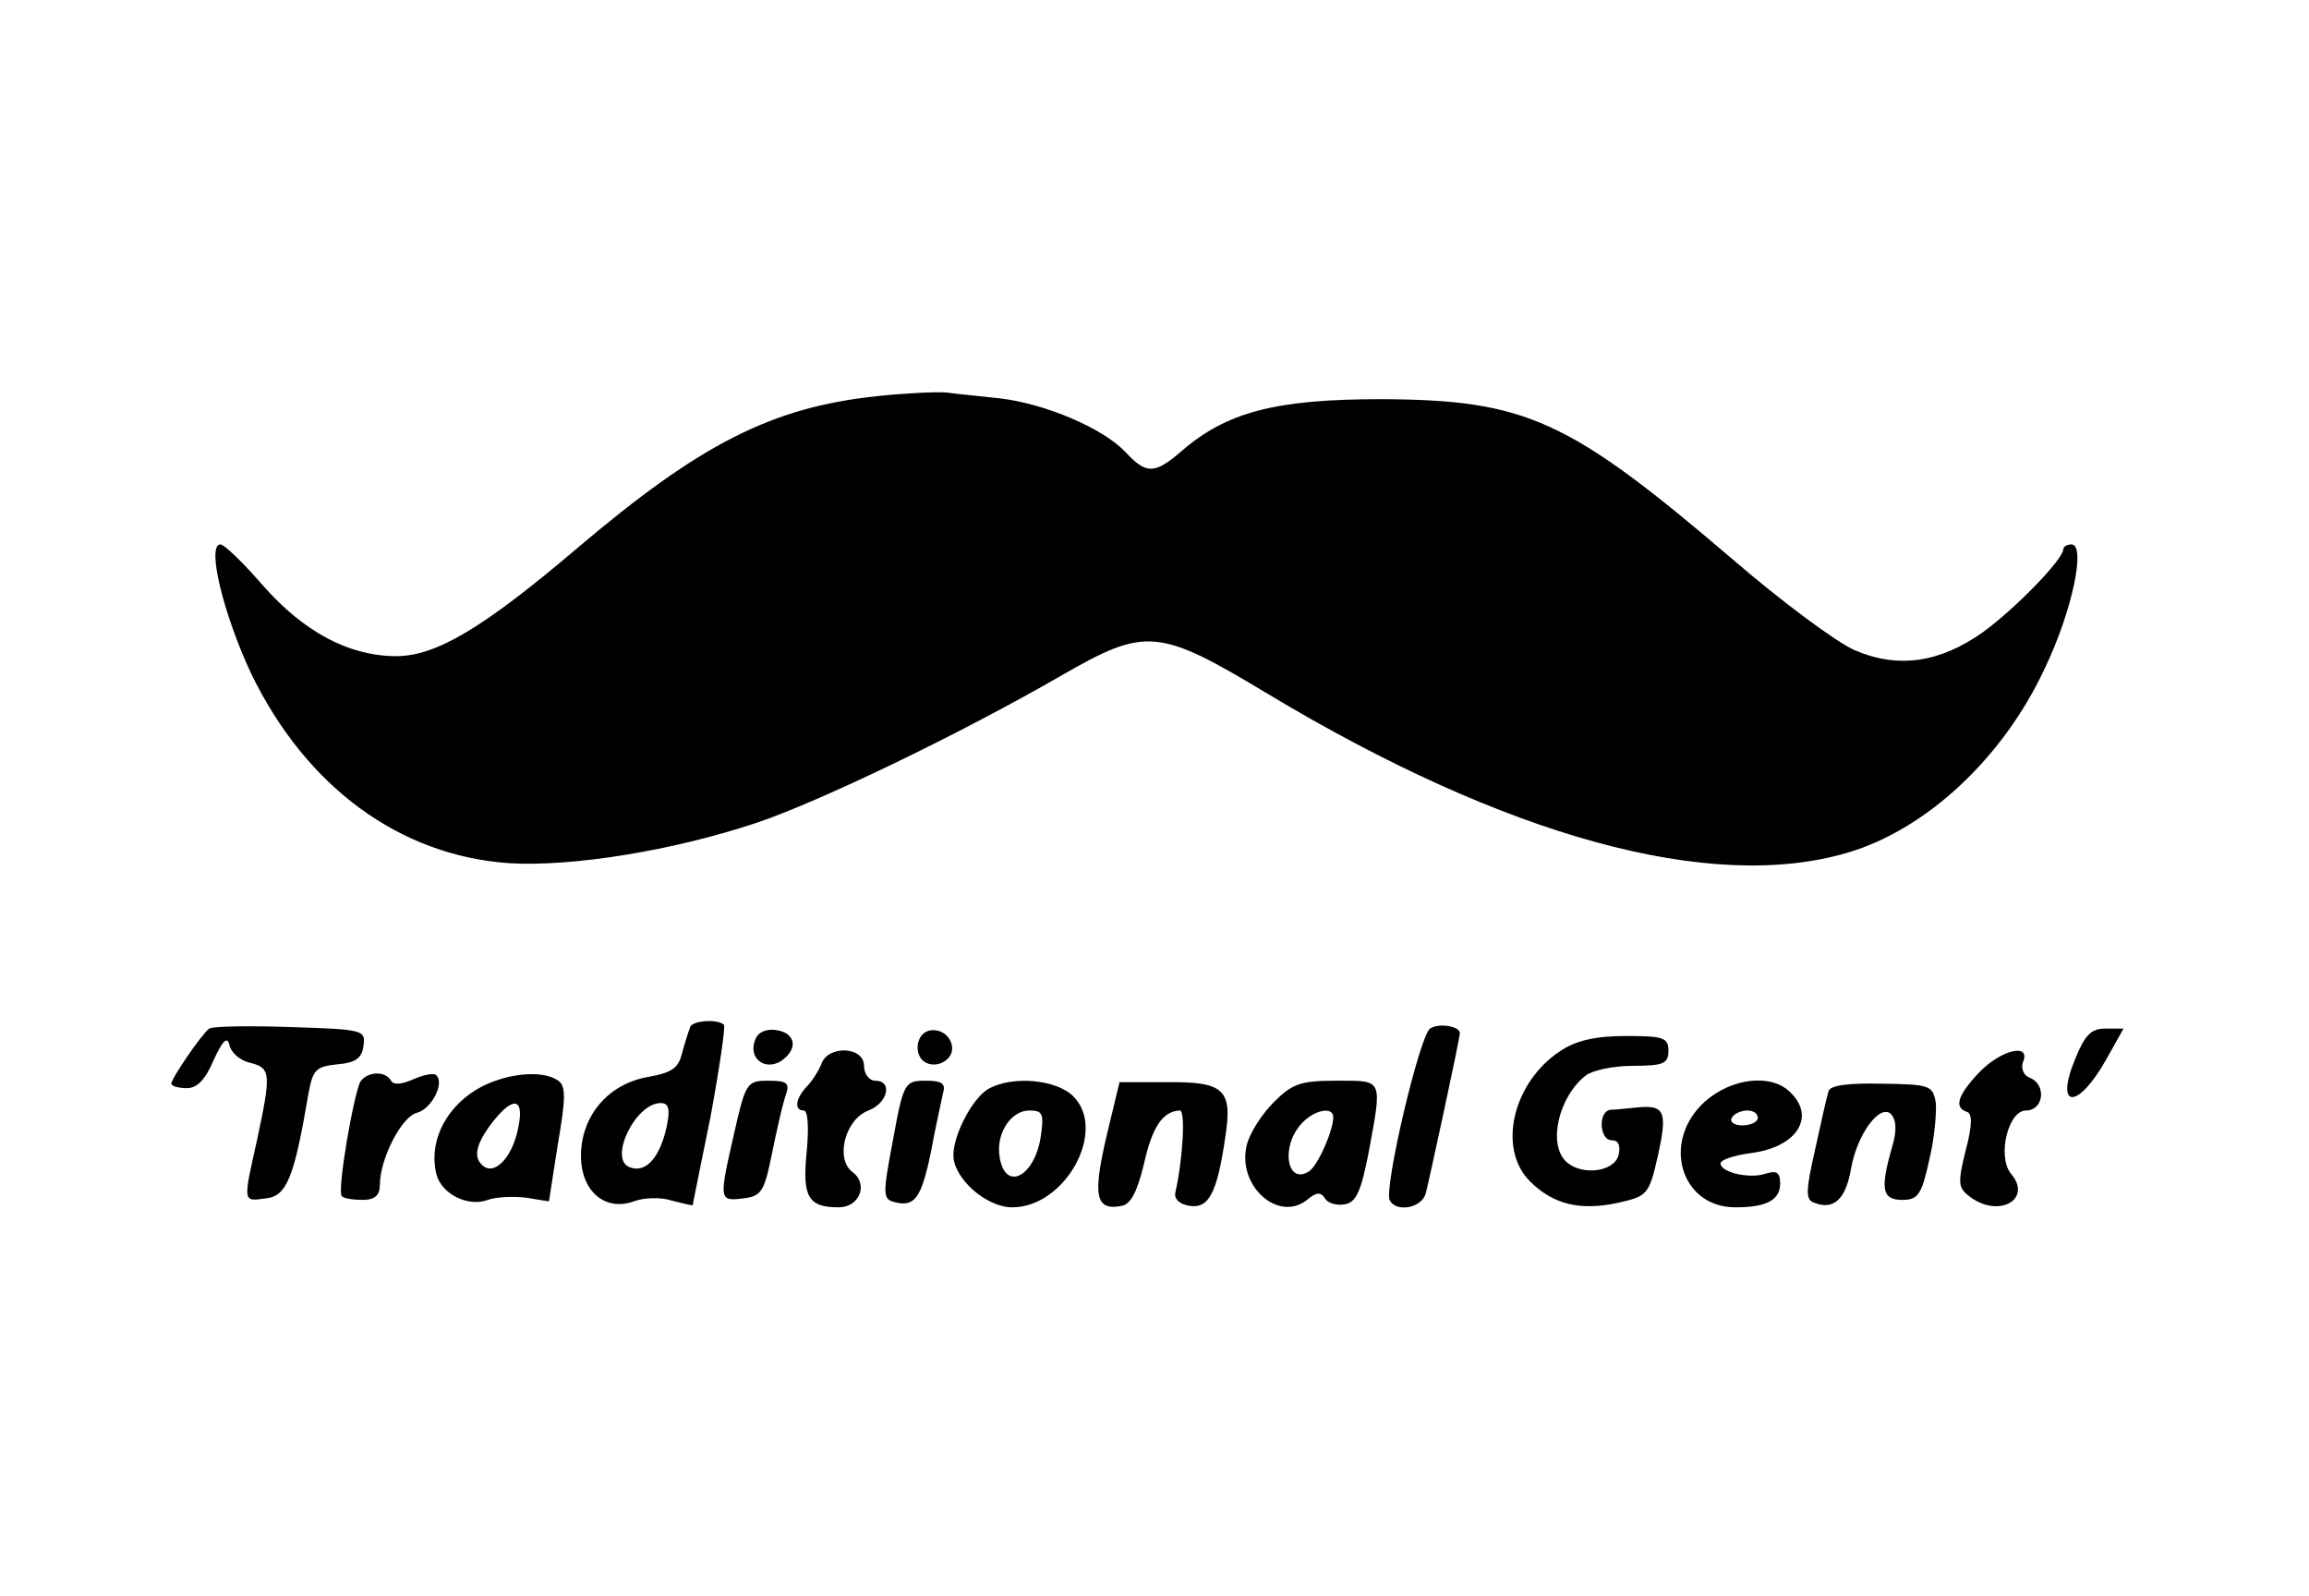
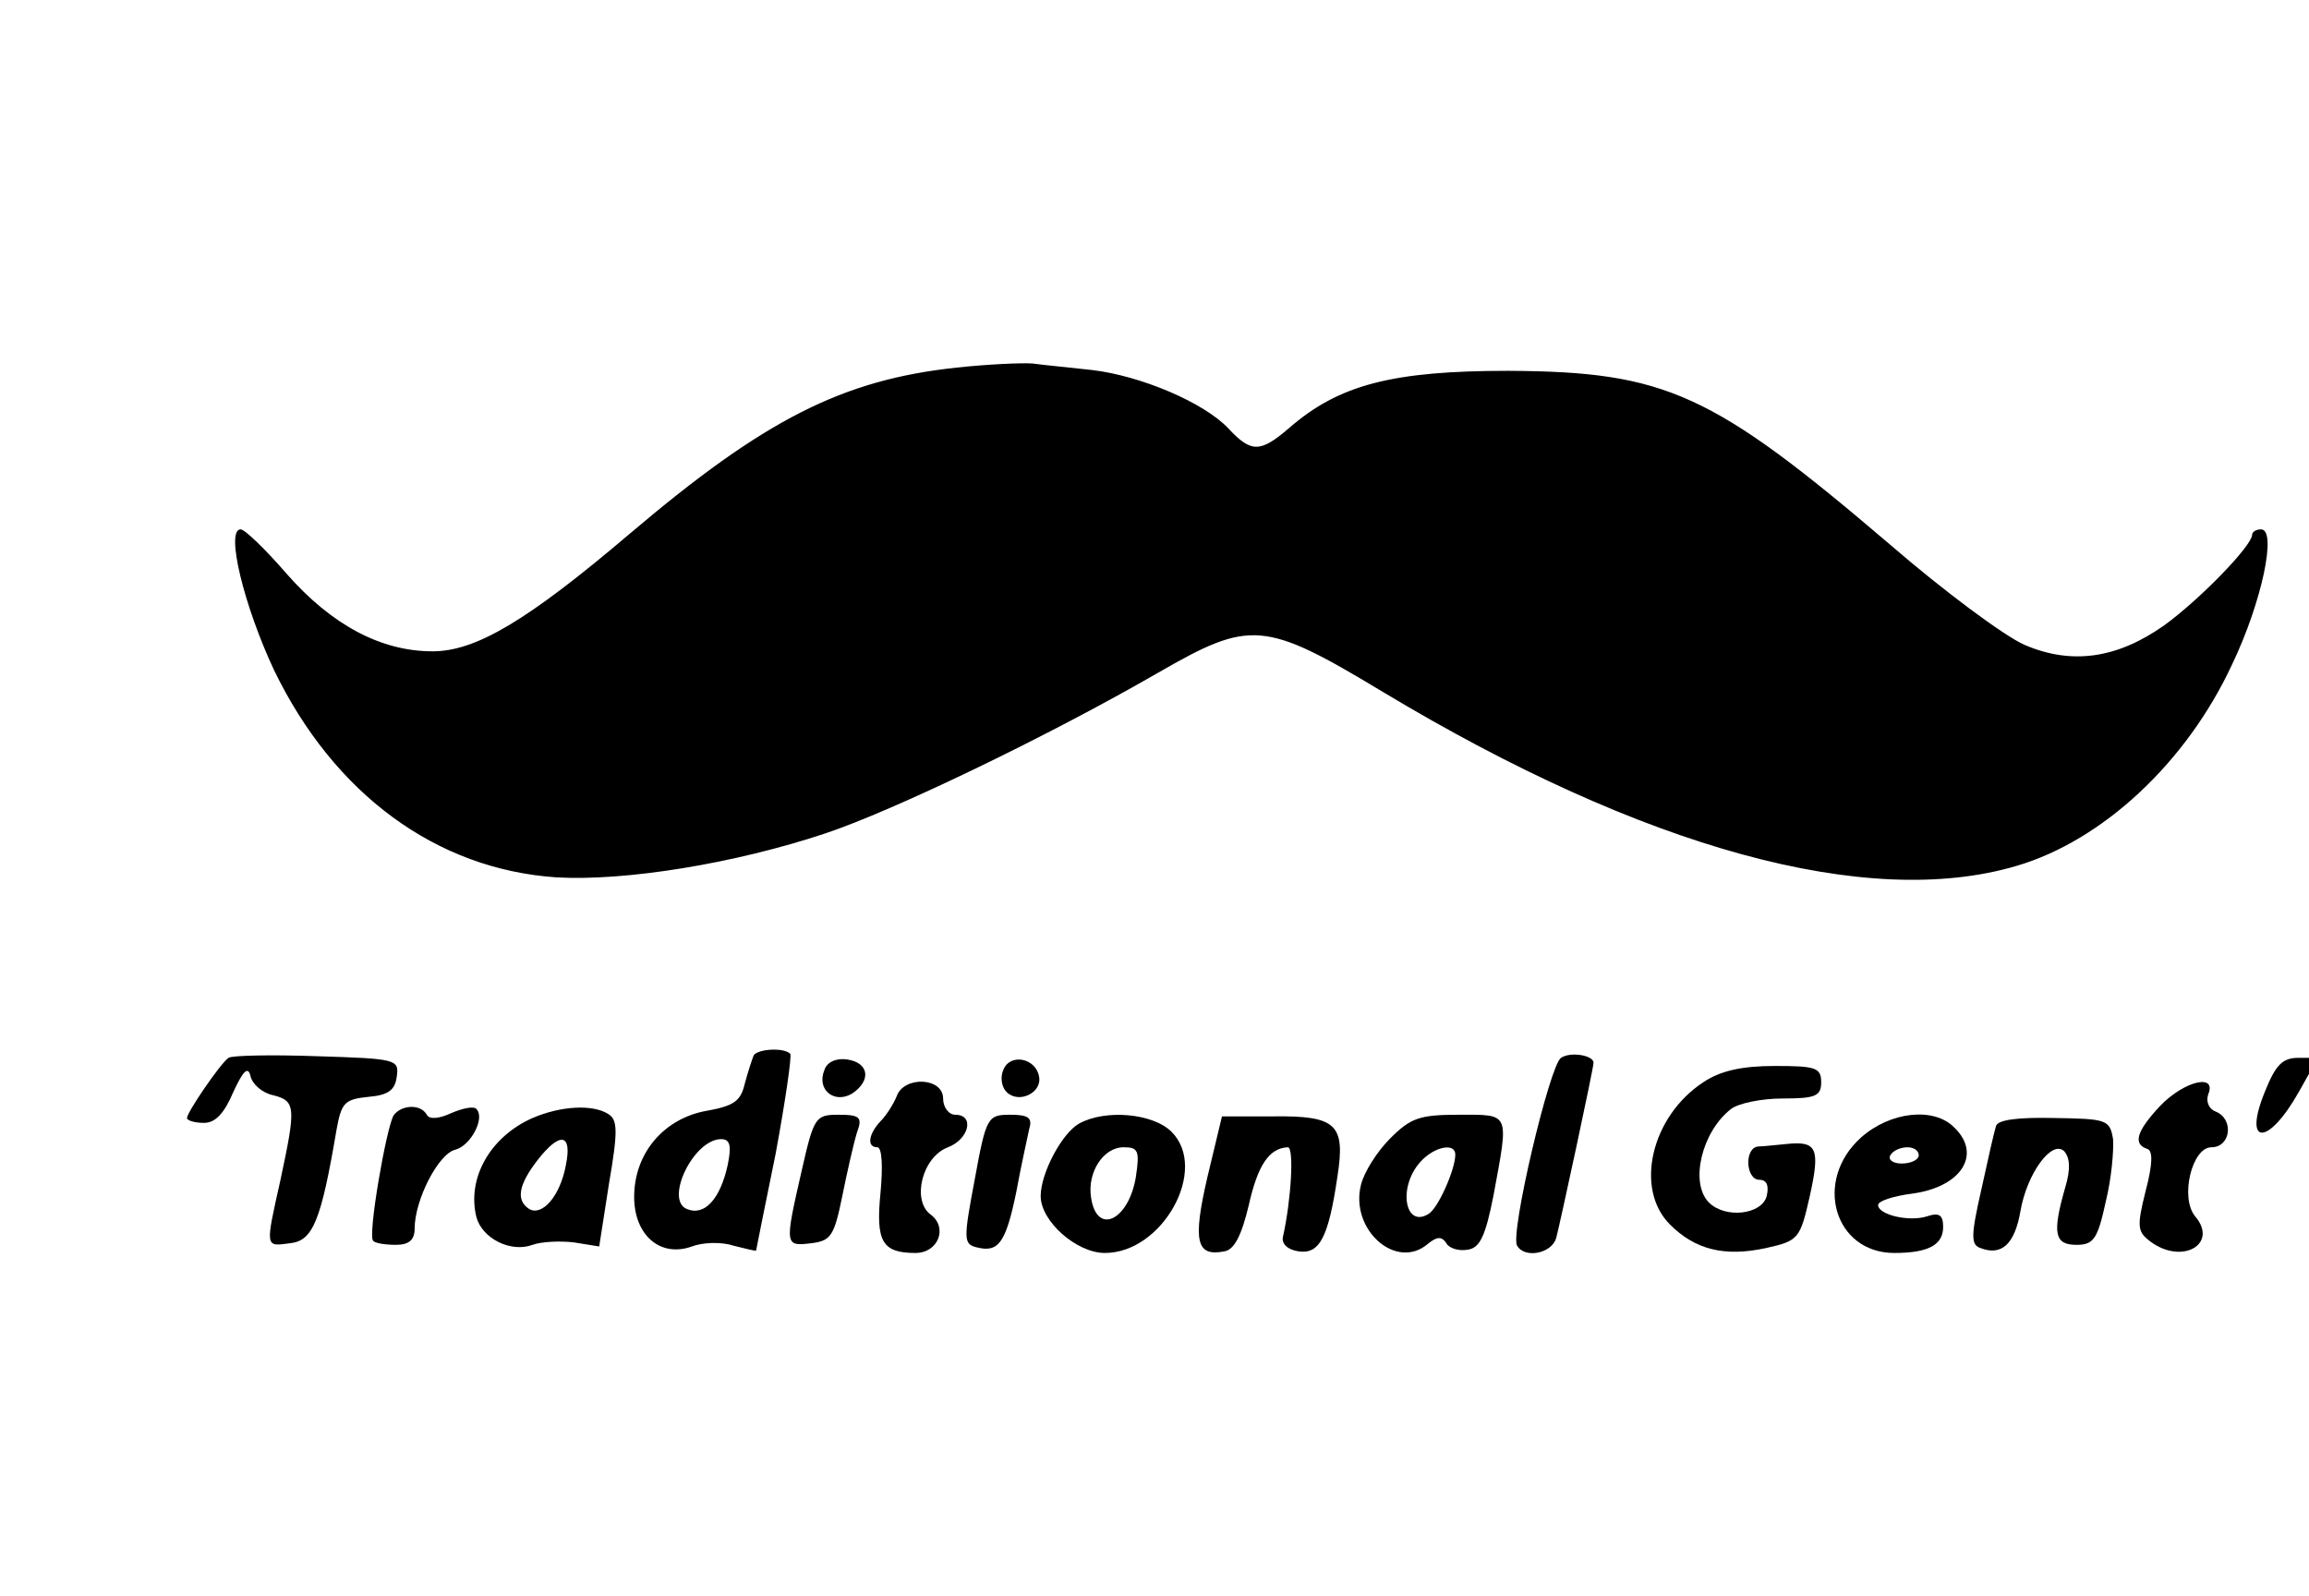
- <svg xmlns="http://www.w3.org/2000/svg" width="220px" height="152px" version="1.0" viewBox="0 0 310 172">
+ <svg xmlns="http://www.w3.org/2000/svg" width="220px" height="152px" version="1.0" viewBox="0 0 284 170">
  <g transform="translate(0 172) scale(.1 -.1)">
    <path d="m1177 1399c-141-15-237-64-402-204-127-108-190-145-243-145-63 0-124 32-180 96-26 30-51 54-56 54-19 0 4-94 41-173 74-153 200-245 347-255 85-5 220 17 331 54 84 28 275 120 410 198 113 65 130 64 276-24 321-193 596-268 779-214 106 31 209 127 265 247 37 77 56 167 36 167-6 0-11-3-11-7-1-14-64-79-108-111-58-41-114-49-172-24-25 11-99 66-165 123-219 187-276 213-470 214-142 0-208-17-269-70-36-31-47-31-75-1-30 32-108 65-168 72-26 3-59 6-73 8-14 1-56-1-93-5z" />
    <path d="m281 550c-10-7-51-67-51-74 0-3 9-6 21-6 14 0 25 12 36 38 12 26 18 32 21 20 2-10 14-21 28-24 28-7 28-15 9-104-19-85-19-82 12-78 28 3 38 28 57 140 6 33 10 37 39 40 24 2 33 8 35 25 3 21 0 22-98 25-56 2-105 1-109-2z" />
    <path d="m927 553c-2-5-7-20-11-35-5-21-13-27-46-33-53-9-90-52-90-106 0-47 32-75 71-61 13 5 36 6 51 1 16-4 28-7 28-6s11 55 24 119c12 65 20 120 18 123-8 8-40 6-45-2zm-32-135c-9-41-28-63-50-54-28 11 8 86 42 86 11 0 13-8 8-32z" />
    <path d="m1920 550c-14-9-63-217-54-231 9-16 42-10 48 9 5 19 46 209 46 216 0 9-28 14-40 6z" />
    <path d="m1014 535c-10-24 12-42 34-29 24 16 21 38-6 42-13 2-25-3-28-13z" />
    <path d="m1234 535c-4-9-2-21 4-27 15-15 44-1 40 19-4 23-36 29-44 8z" />
    <path d="m2786 509c-28-68 4-68 42 0l23 41h-24c-20 0-28-9-41-41z" />
    <path d="m2095 520c-64-42-85-131-41-175 31-31 67-40 118-29 40 9 42 11 54 64 13 59 9 68-29 64-12-1-28-3-34-3-18-1-16-41 1-41 9 0 12-7 9-20-6-23-51-28-71-8-24 24-9 87 27 115 9 7 37 13 64 13 40 0 47 3 47 20 0 18-7 20-57 20-41 0-67-6-88-20z" />
    <path d="m1103 503c-4-10-13-24-20-31-15-16-17-32-4-32 6 0 7-24 4-56-6-60 2-74 43-74 28 0 40 31 19 47-24 17-11 71 21 83 26 10 33 40 9 40-8 0-15 9-15 20 0 26-48 28-57 3z" />
    <path d="m2657 491c-29-31-34-47-16-53 7-2 7-18-2-52-11-44-10-50 6-62 39-29 84-3 55 31-19 23-4 85 20 85s28 35 5 44c-8 3-12 12-9 21 11 26-29 17-59-14z" />
    <path d="m484 479c-9-16-32-148-25-154 2-3 15-5 28-5 16 0 23 6 23 20 0 35 29 92 50 97 19 5 37 39 26 50-3 4-17 1-31-5-15-7-27-8-30-2-8 14-32 12-41-1z" />
    <path d="m655 476c-52-23-81-74-69-122 7-26 42-44 69-34 11 4 34 5 51 3l31-5 12 77c11 64 11 79-1 86-19 12-58 10-93-5zm41-58c-7-38-29-63-45-54-17 11-13 30 10 60 28 36 43 33 35-6z" />
    <path d="m986 411c-21-92-21-93 12-89 24 3 28 9 38 58 6 30 14 65 18 78 7 19 4 22-23 22-28 0-30-3-45-69z" />
    <path d="m1199 401c-14-74-14-80 2-84 27-7 36 5 49 68 6 33 14 68 16 78 4 13-1 17-23 17-28 0-30-2-44-79z" />
    <path d="m1327 469c-21-12-47-61-47-89 0-31 44-70 79-70 71 0 128 103 82 149-23 23-82 28-114 10zm70-66c-9-53-48-72-55-25-5 31 15 62 40 62 18 0 20-4 15-37z" />
    <path d="m1485 403c-18-78-14-98 21-91 12 2 21 19 30 57 11 49 25 70 48 71 8 0 4-66-6-110-2-9 6-16 19-18 26-4 37 17 48 92 10 64-1 75-79 74h-63l-18-75z" />
    <path d="m1710 451c-16-16-32-41-36-57-14-55 43-106 82-73 11 9 17 10 23 1 3-6 15-10 26-8 15 2 22 16 32 67 19 103 21 99-43 99-48 0-59-4-84-29zm80-20c0-18-21-66-33-73-29-18-38 33-10 64 17 19 43 24 43 9z" />
    <path d="m2289 452c-59-53-33-142 41-142 42 0 60 10 60 32 0 15-5 18-20 13-22-7-60 2-60 14 0 5 19 11 42 14 60 8 86 48 52 81-25 26-79 20-115-12zm71-22c0-5-9-10-21-10-11 0-17 5-14 10 3 6 13 10 21 10s14-4 14-10z" />
    <path d="m2455 466c-2-6-10-41-18-78-13-57-13-68-1-72 26-10 42 5 49 45 8 47 39 89 54 74 7-8 8-22 1-45-16-56-13-70 14-70 21 0 26 7 36 53 7 28 10 63 9 77-4 24-8 25-72 26-44 1-70-2-72-10z" />
  </g>
</svg>
